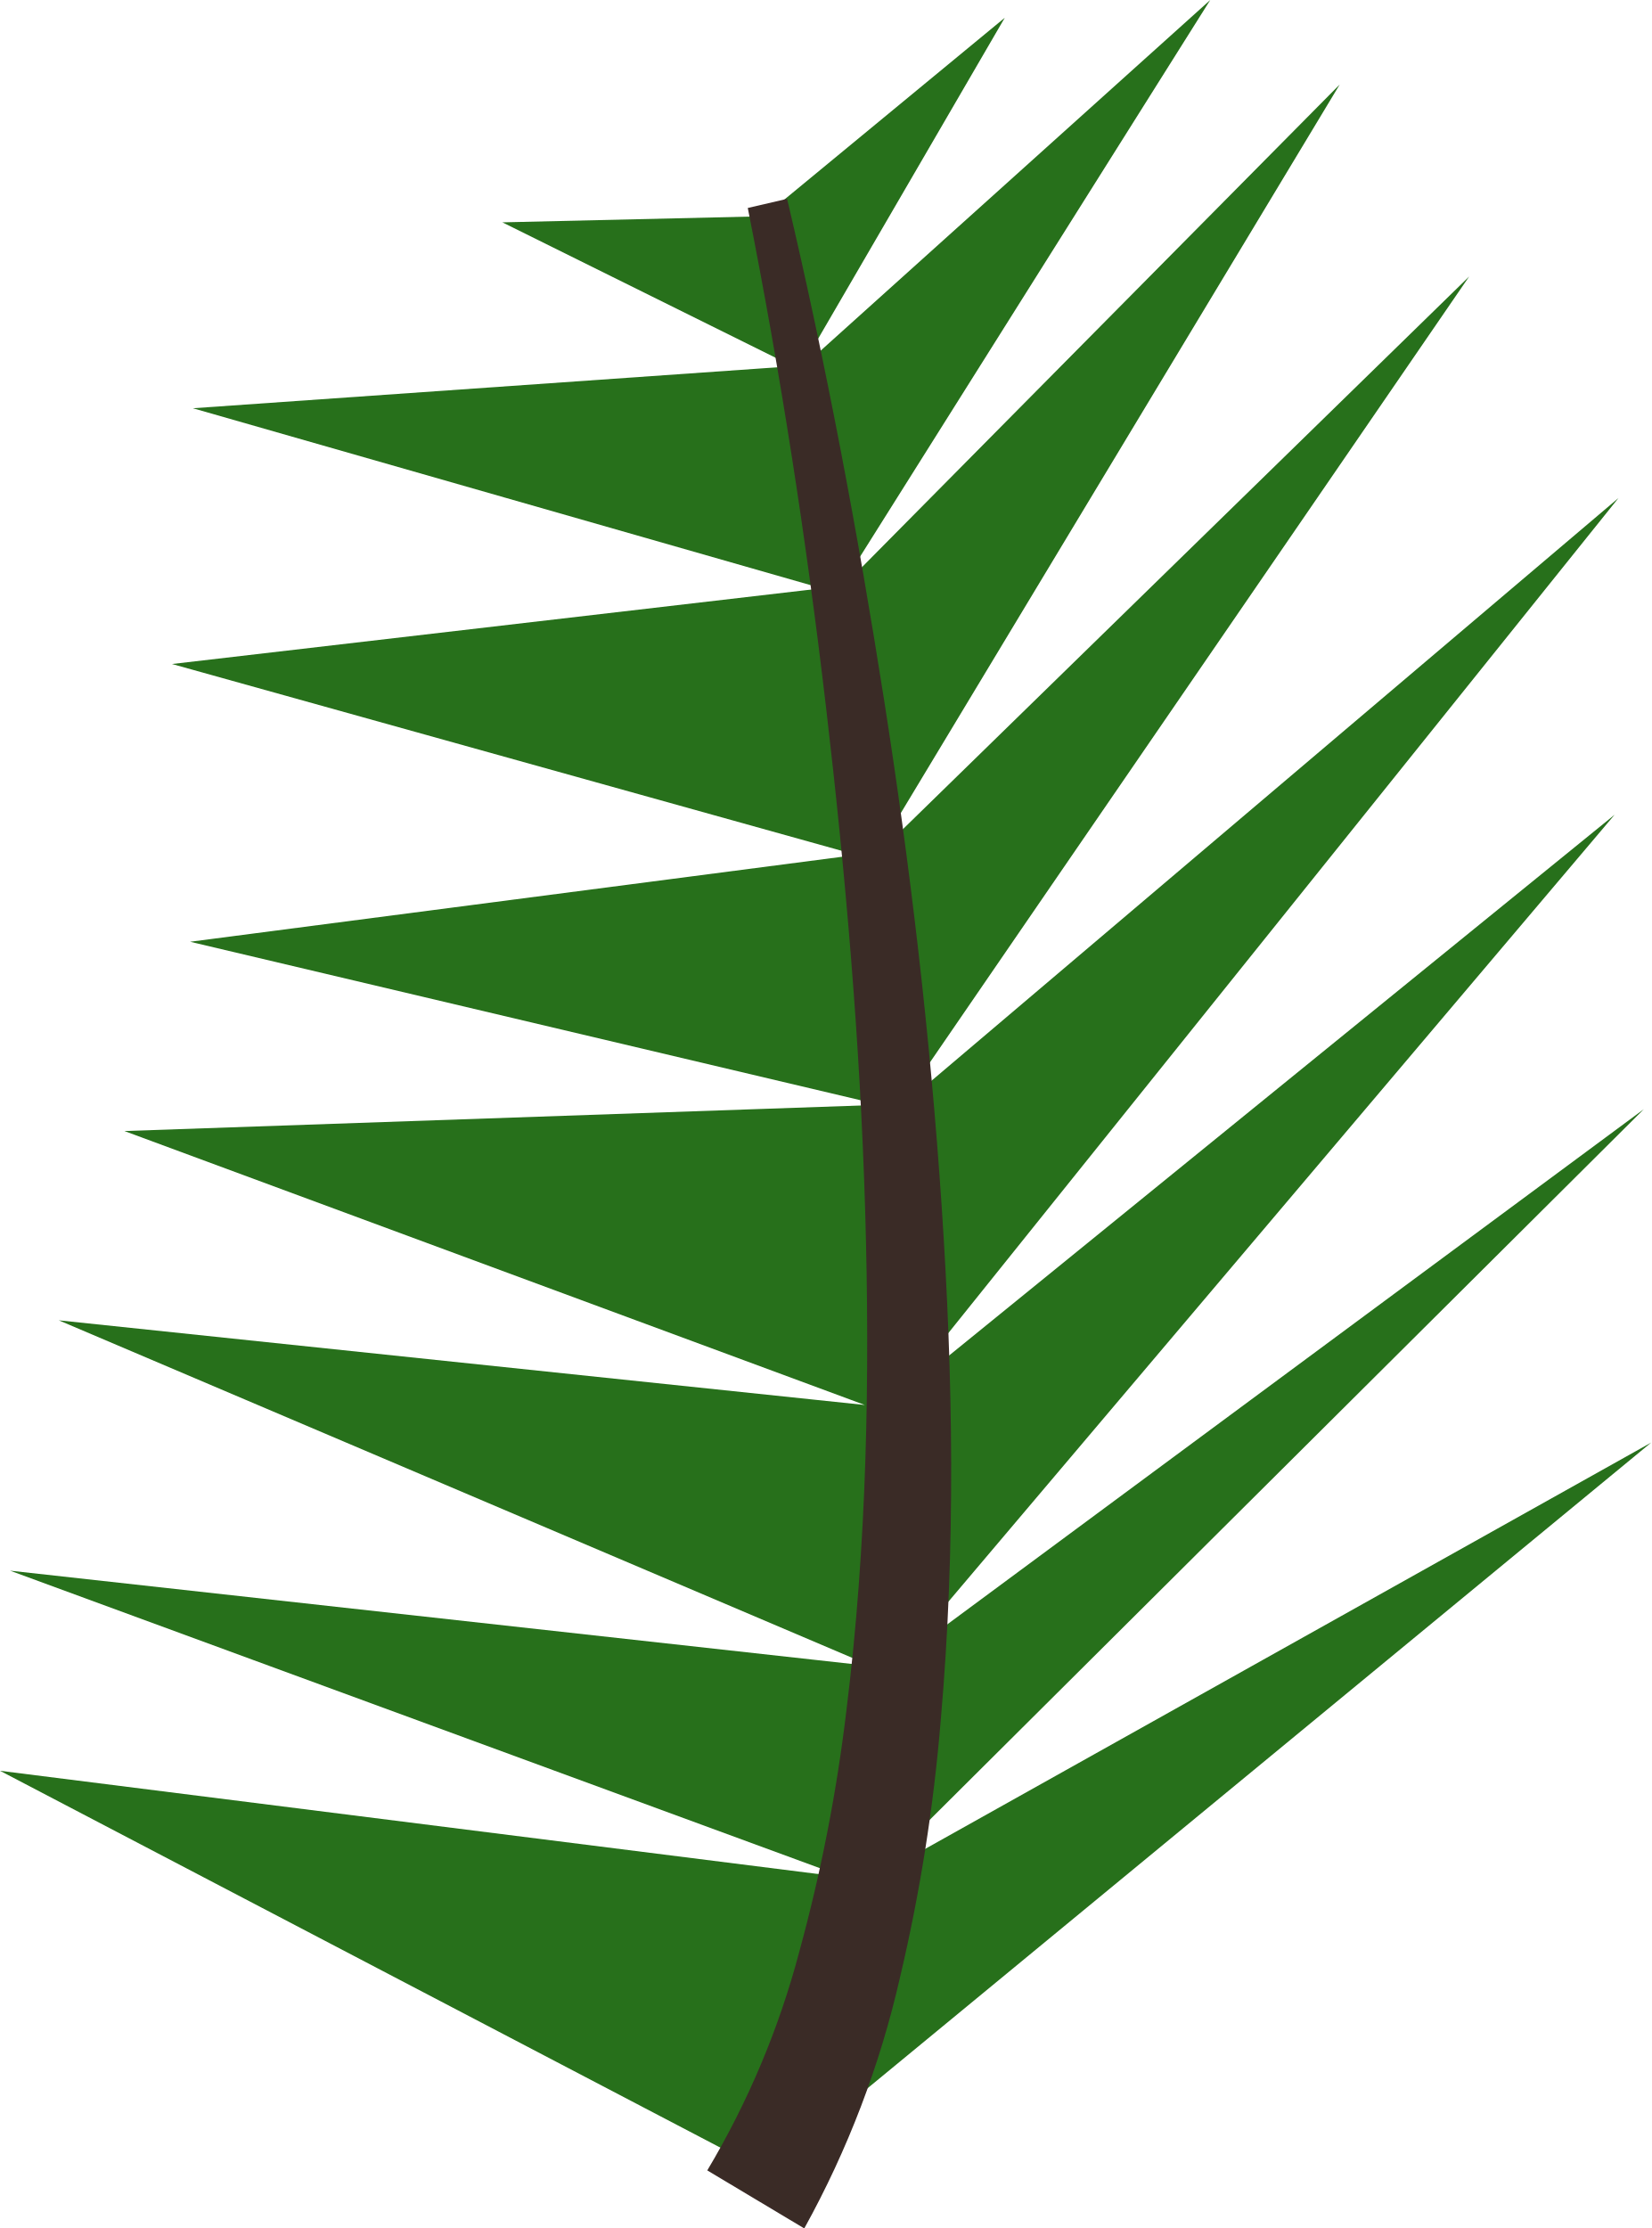
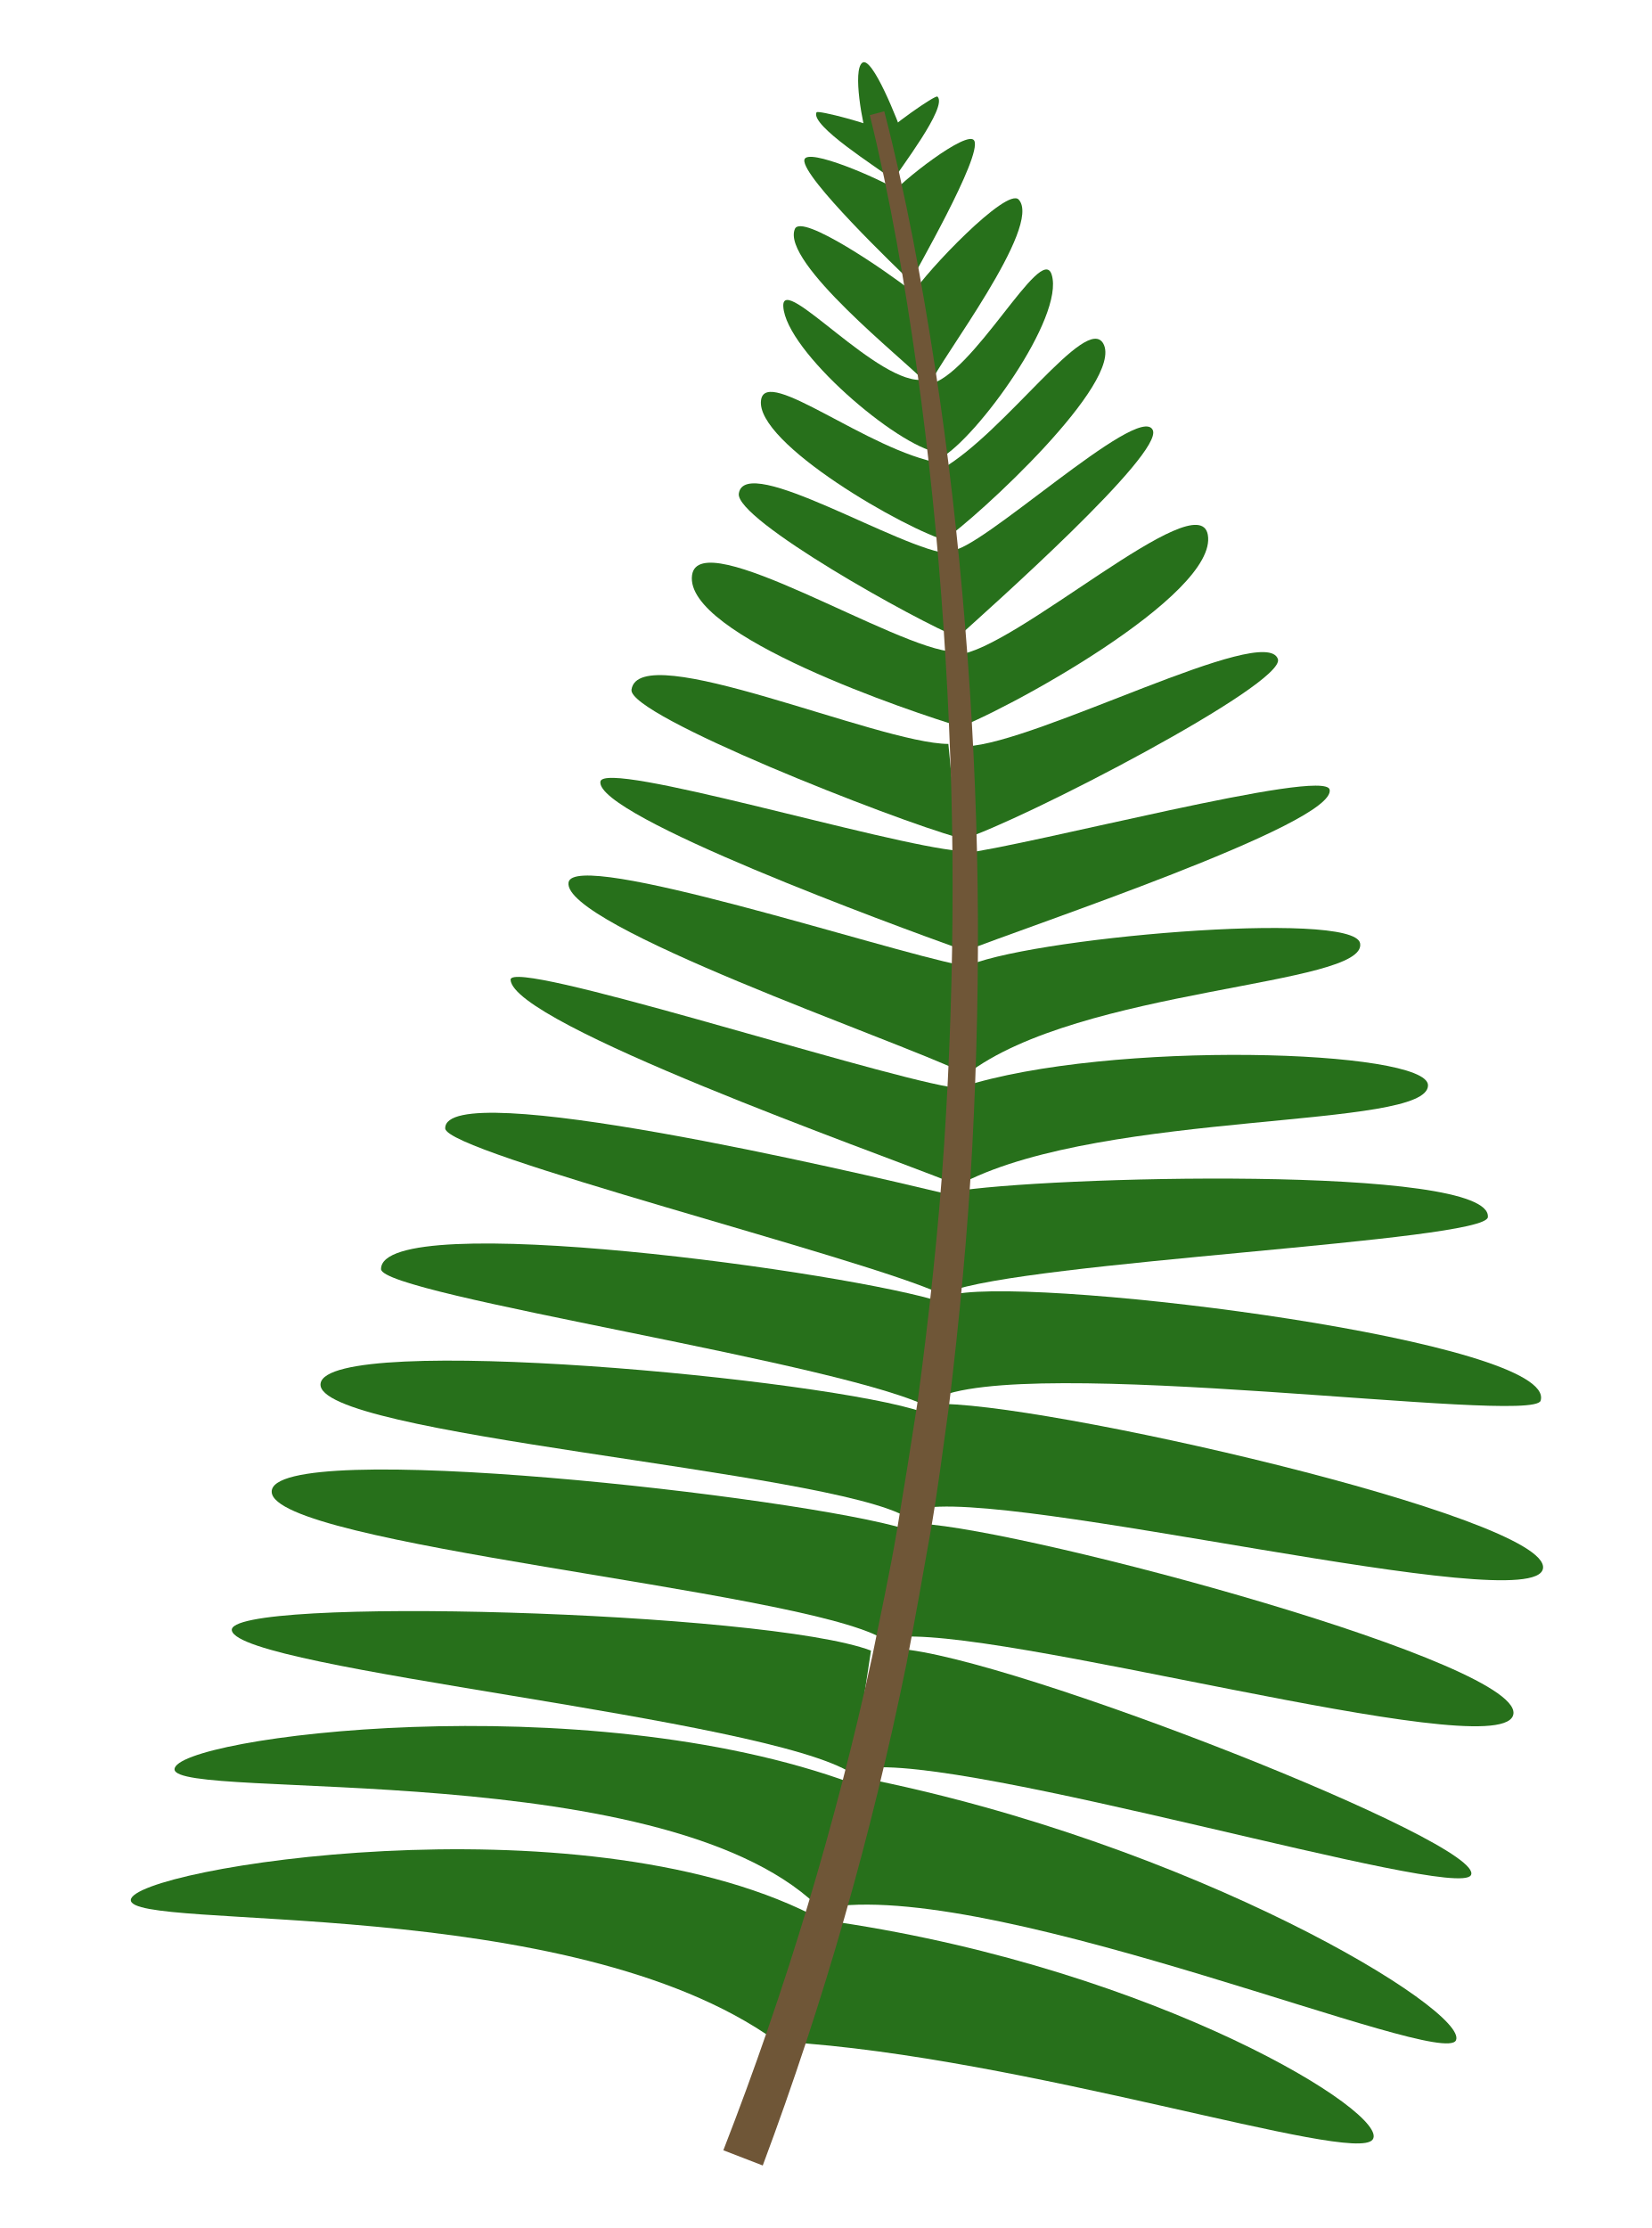
<svg xmlns="http://www.w3.org/2000/svg" viewBox="0 0 195.27 263.43">
  <defs>
-     <style>.cls-1{fill:#27701b;}.cls-2{fill:#3a2b26;}</style>
+     <style>.cls-1{fill:#27701b;}.cls-2{fill:#6f5637;}</style>
  </defs>
  <g id="leaves-individual">
-     <g id="leaf-16-front">
-       <polygon class="cls-1" points="99.75 249.25 195.27 170.56 102.75 222.33 194.4 131.14 106.3 196.29 190.94 96.33 105.86 165.45 191.4 58.88 106.15 131.18 173.74 32.69 103.39 101.34 158.43 9.99 99.17 69.85 143.12 0 94.7 43.57 118.82 2.1 90.36 25.57 59.41 26.29 93.74 43.3 22.81 48.27 97.17 69.56 20.34 78.51 101.27 101.08 22.48 111.35 104.06 130.63 14.71 133.73 102.27 166.12 6.95 156.11 103.09 197 1.19 185.71 99.94 221.98 0 209.37 88.29 255.55 99.75 249.25" />
-       <path class="cls-2" d="M93.08,23.51c4.62,19.59,8.33,39.28,11.45,59.13s5.48,39.83,6.83,60,1.68,40.39-.11,60.74a204.94,204.94,0,0,1-4.83,30.47,113,113,0,0,1-11.31,29.63l-11.47-6.86a100.63,100.63,0,0,0,10.89-25.89,195.52,195.52,0,0,0,5.57-28.55c2.41-19.44,2.8-39.28,2.21-59.1S100,103.36,97.68,83.59s-5.38-39.53-9.25-59Z" />
+     <g id="leaf-1-back">
+       <path class="cls-1" d="M98.42,225.44c20.5-2.8,72.23,19.27,73.76,15.79s-30.8-23.25-70.56-31.1Z" />
+       <path class="cls-1" d="M92.76,241.43c28.36,1.72,67.31,14.55,69.56,11.55s-25.18-20-63.22-25.71Z" />
+       <path class="cls-1" d="M105.47,193.63c11.66-1.79,71.12,15.07,73.44,9.25,2.41-6-57.22-22-70.09-22.73Z" />
+       <path class="cls-1" d="M102.16,209.08c12.07-1.78,70,15.72,71.78,12.64,2.14-3.66-54.56-25.94-67.76-26.78Z" />
+       <path class="cls-1" d="M110.41,165.47c10.2-5.6,70.9,3.09,71.78.14C184.29,158.63,124,151,113,153Z" />
+       <path class="cls-1" d="M108.58,178.44c10.37-2.68,73,13.07,73.89,7s-60.42-20-72.1-19.43Z" />
+       <path class="cls-1" d="M114,139.79c17-8.59,54.92-6.22,54.87-11.47,0-4.21-37.7-5.42-55.12.2Z" />
+       <path class="cls-1" d="M112.07,152.78c9.21-3.65,63.63-6,63.88-8.87.56-6.24-52.75-4.84-63.34-3Z" />
+       <path class="cls-1" d="M114.35,127c13.36-10.25,47.42-10.41,46.49-15.47-.74-4-40.08-.61-46.85,2.87Z" />
+       <path class="cls-1" d="M113.65,99.31c7.25-2.27,38.44-18.45,37.47-21.38-1.45-4.37-28.53,9.95-36.82,10.31Z" />
+       <path class="cls-1" d="M114,112.51c7.31-2.94,44-15.09,43.24-19.14-.49-2.66-35.38,6.6-43.81,7.61Z" />
+       <path class="cls-1" d="M112.53,86.35c5.89-2,31.6-16,30.3-23.13-1.11-6.08-22.89,13.67-29.59,14.18Z" />
+       <path class="cls-1" d="M110,45.38c1.13-2.81,13.33-18.65,10.47-21.78-1.39-1.52-10.93,8.46-12.65,11.25Z" />
+       <path class="cls-1" d="M105.55,21.42c.68-1.23,6.6-8.82,5.31-10-.25-.23-5.76,3.64-6.71,4.84Z" />
+       <path class="cls-1" d="M107.31,34c.82-1.67,8.88-15.56,7.9-17.37-.75-1.4-8.84,4.94-10,6.57Z" />
+       <path class="cls-1" d="M113,75.57c4.06-3.67,24.65-21.95,23.32-24.73-1.6-3.35-20.83,14.68-23.89,14.24Z" />
+       <path class="cls-1" d="M111.24,54.15c4.27-2.36,14.68-16.65,13.13-21.67-1.21-3.93-9.34,12.07-14.62,13Z" />
+       <path class="cls-1" d="M111.53,63.92c4.2-2.89,21.4-18.75,18.95-23.28-2-3.62-11.56,10.44-19.12,14.82Z" />
+       <path class="cls-1" d="M102.69,16.88c-.72-2.18-1.88-8.59-.72-9.46s4.22,6.85,4.94,9Z" />
+       <path class="cls-1" d="M97.45,226.14C79.92,207.5,20.6,213,20.64,209.19s48.28-10.08,80.22,1.69Z" />
+       <path class="cls-1" d="M91.74,241.3c-24.43-17.55-76.48-12.91-76.27-16.66S68.25,212.42,96,226.38Z" />
+       <path class="cls-1" d="M104.3,193.69c-10.31-5.76-72-11-72.17-17.3-.15-6.51,62.76.59,75.07,4.43Z" />
+       <path class="cls-1" d="M100.8,209.7c-10.25-6.62-72.33-12.25-73.38-16.9-.94-4.14,63.21-2.33,75.58,2.36Z" />
+       <path class="cls-1" d="M110.32,166.63c-8.92-5.26-65.26-13.5-65.26-16.58,0-7.28,55.8.42,66.42,3.94Z" />
+       <path class="cls-1" d="M107.31,179.43c-9.15-5.56-70.28-9.74-69.4-15.85s60.26-.5,71.28,3.4Z" />
+       <path class="cls-1" d="M112.45,139.79c-8.9-3.56-51.78-18.7-52.07-23.94-.15-2.66,41.58,10.85,51.89,12.66Z" />
+       <path class="cls-1" d="M111.31,153c-9-4.25-58.6-16.69-58.66-19.58-.14-6.26,48.46,5.16,58.9,7.65Z" />
+       <path class="cls-1" d="M109.07,44.84C107,42.6,92.34,31,94,27.07c.78-1.91,11,5.12,13.53,7.14Z" />
+       <path class="cls-1" d="M105,20.83c-1.07-.92-9.24-6-8.44-7.55.15-.3,6.66,1.43,8,2.22Z" />
+       <path class="cls-1" d="M107.63,33.21c-1.34-1.28-12.8-12.26-12.51-14.3.23-1.57,9.1,2.32,10.76,3.44Z" />
+       <path class="cls-1" d="M113.6,126.69c-7.49-3.66-47.1-17.24-46.37-22.34.59-4.07,37.56,8.07,46.24,9.73Z" />
+       <path class="cls-1" d="M113.22,99c-7.33-2-39-14.4-38.54-17.46.89-6.2,29.17,6.38,37.47,6.42Z" />
+       <path class="cls-1" d="M113.41,112.16C106,109.5,70.44,96.49,71,92.42c.38-2.68,34,7.51,42.5,8.19Z" />
+       <path class="cls-1" d="M113.84,86c-6-1.79-33-10.86-32-18,.87-6.12,24.25,8.83,31,9.07Z" />
+       <path class="cls-1" d="M113.48,75.44c-5.07-2-26.55-14-26.11-17.08.71-4.93,19.32,6.79,25,7.11Z" />
+       <path class="cls-1" d="M110.93,53.5c-4.83-.73-18-12-18.3-17.26-.23-4.11,11.42,9.57,16.7,8.64Z" />
+       <path class="cls-1" d="M112.15,64C107.21,62.69,89.26,52.4,90,47.3c.58-4.08,12.66,6,21.26,7.48Z" />
+       <path class="cls-2" d="M104.57,13.16c2.59,10,4.43,20.07,6,30.22s2.72,20.35,3.56,30.59,1.34,20.49,1.48,30.76-.09,20.55-.63,30.82-1.53,20.5-2.76,30.71c-.71,5.09-1.35,10.2-2.25,15.26s-1.79,10.13-2.77,15.18a392.91,392.91,0,0,1-17,59.34l-4.66-1.8a388.85,388.85,0,0,0,17.61-58.4c1-5,2.1-10,2.94-15s1.65-10.06,2.42-15.09c1.35-10.1,2.47-20.24,3.14-30.42s1-20.38,1-30.58-.38-20.41-1.07-30.6-1.72-20.35-3.14-30.46-3.15-20.21-5.58-30.08Z" />
    </g>
  </g>
</svg>
